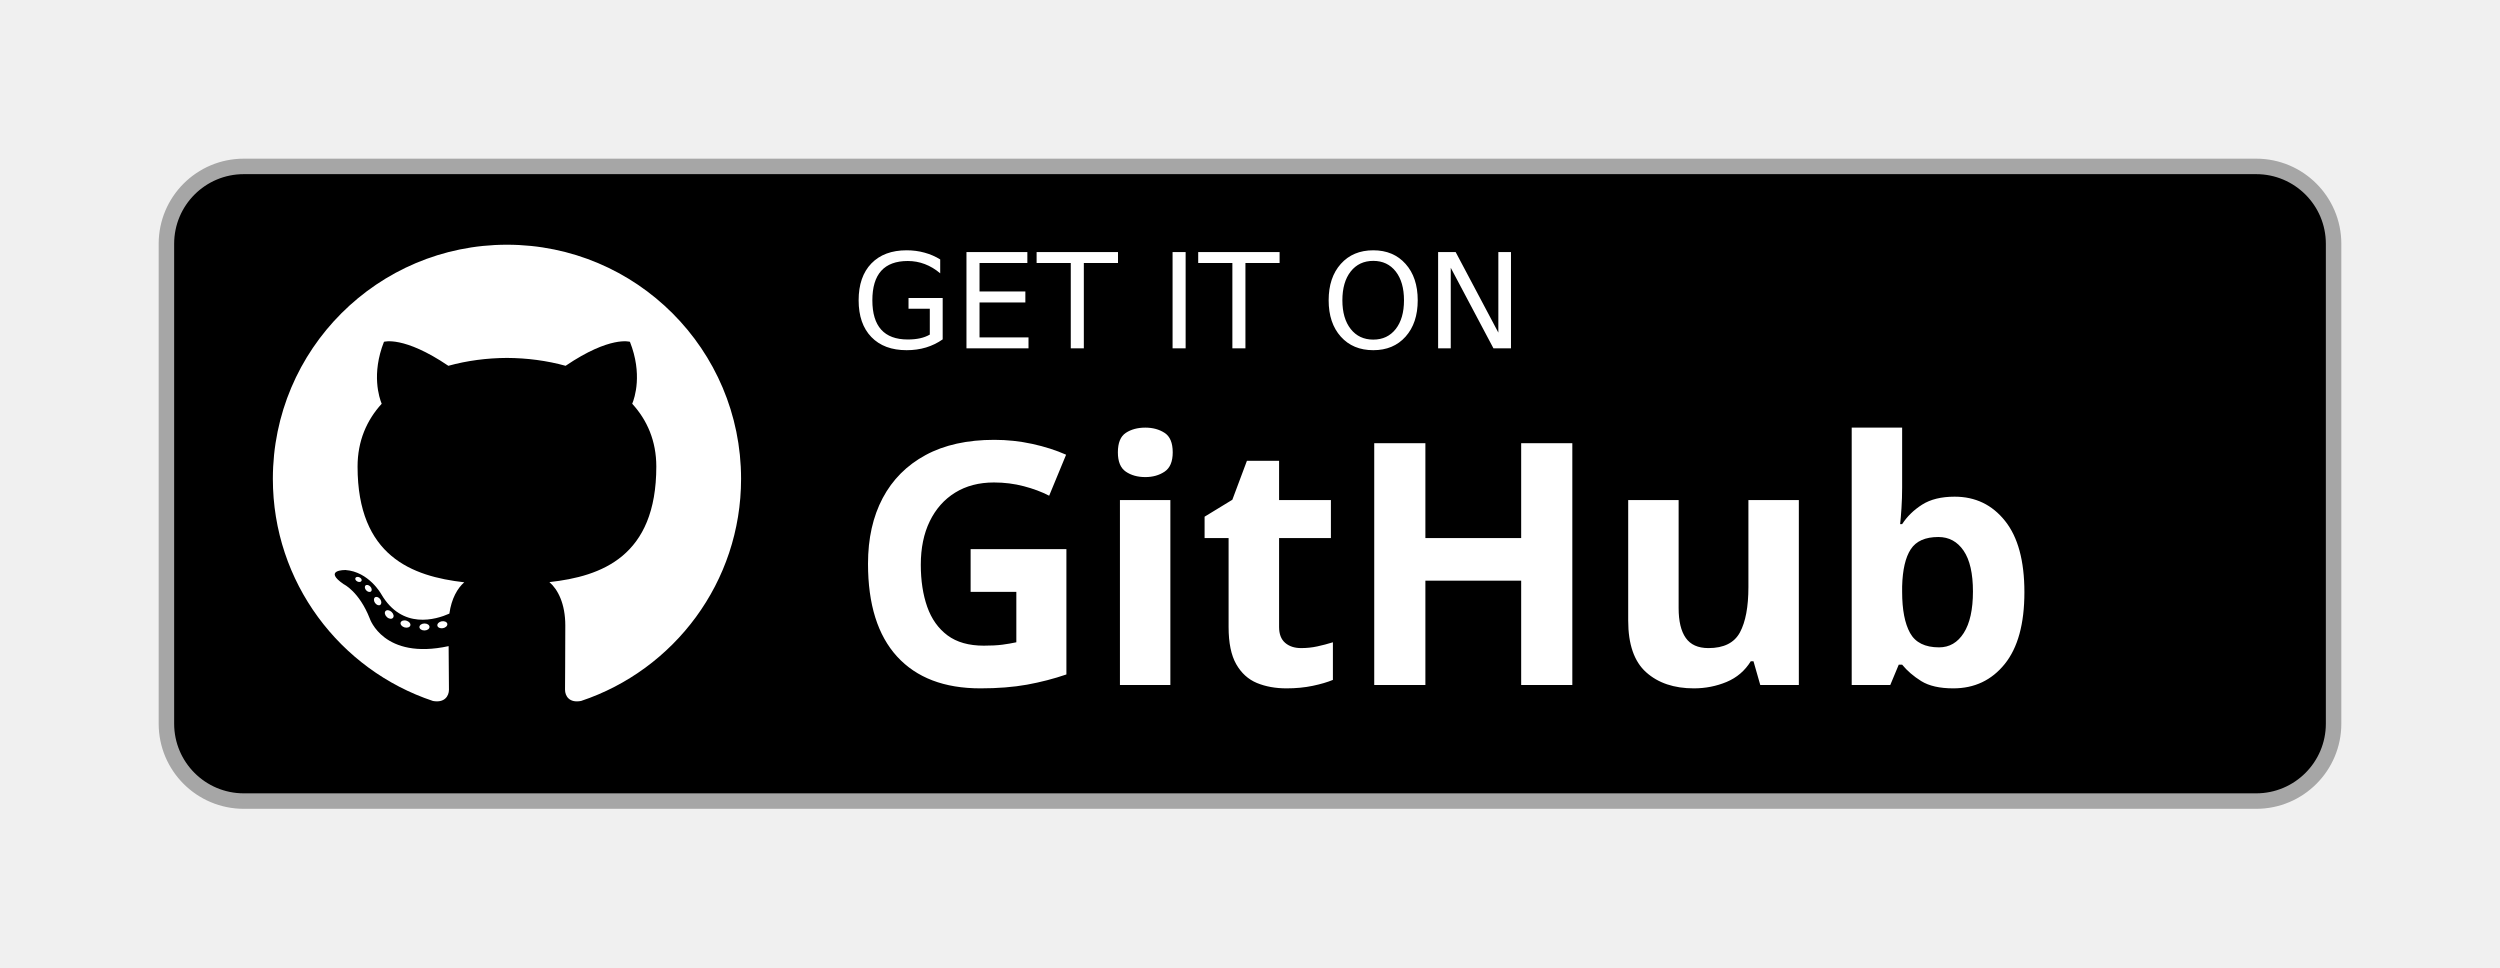
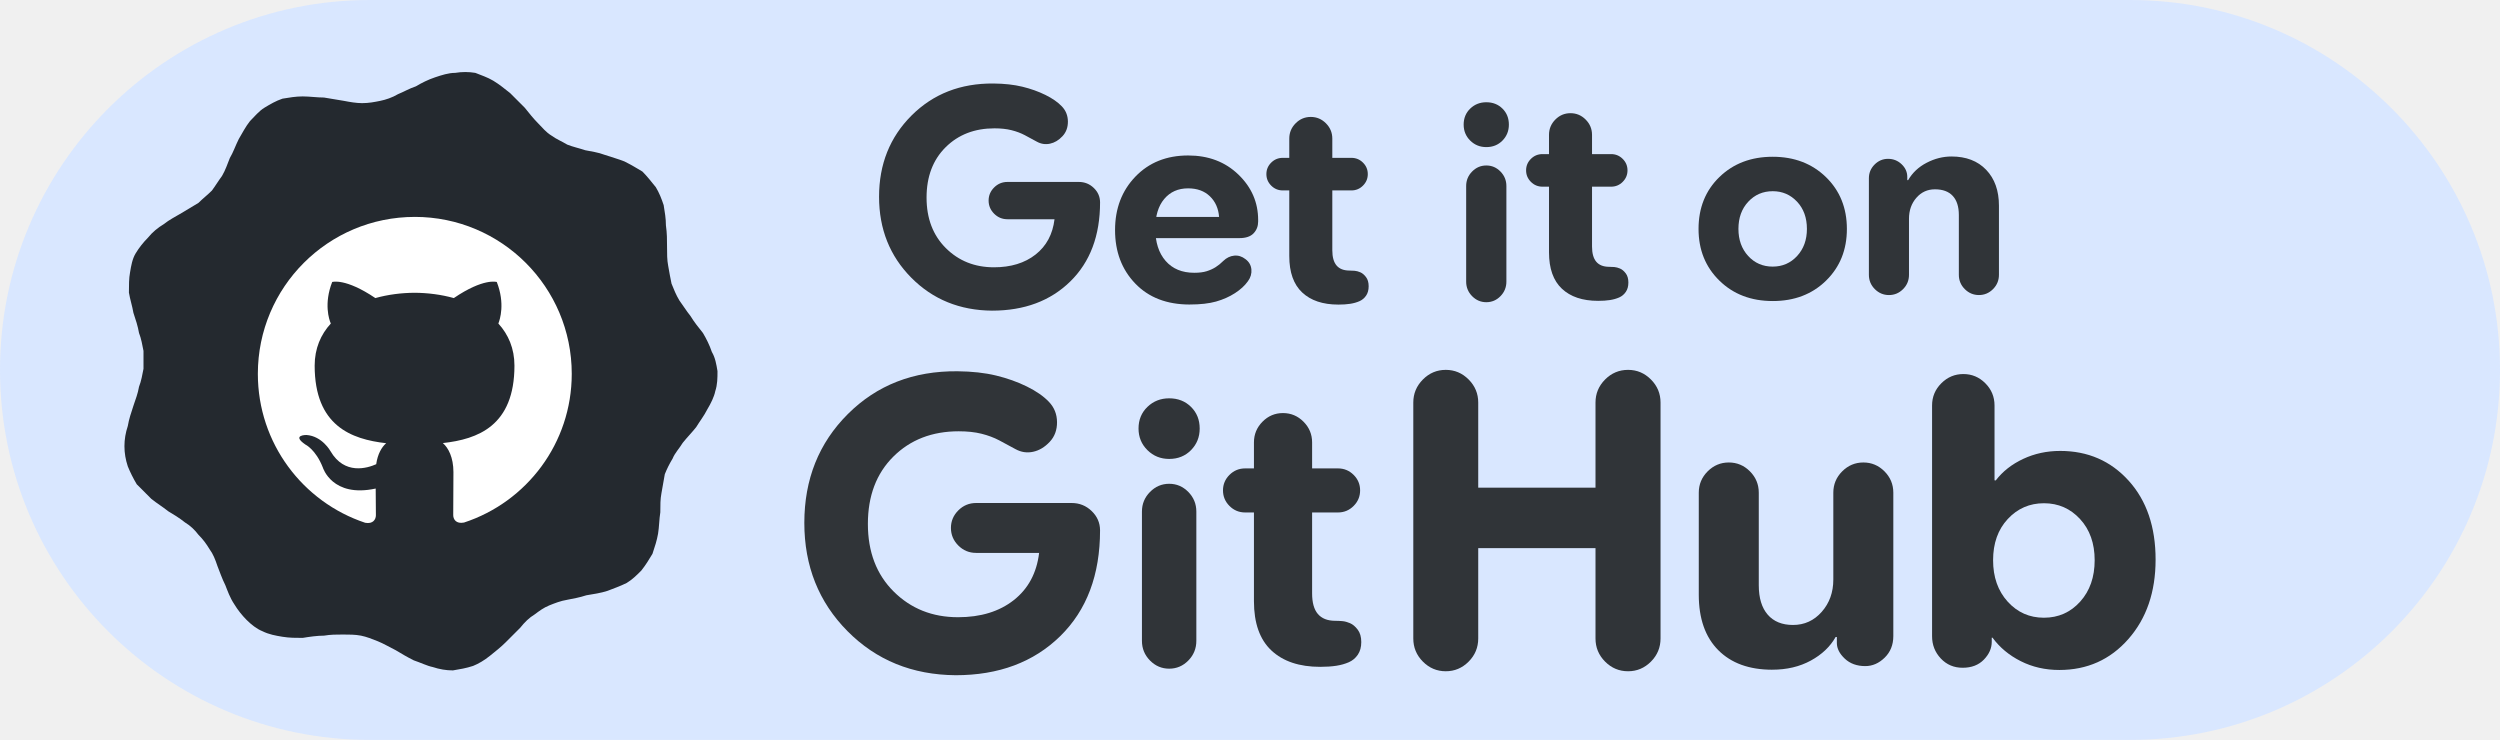
- <svg xmlns="http://www.w3.org/2000/svg" width="646" height="250" id="svg8502" version="1.1">
-   <defs id="defs8504" />
-   <g id="layer1" transform="translate(-289,-312.3622)">
-     <rect style="color:#000000;display:inline;overflow:visible;visibility:visible;fill:#000000;fill-opacity:1;fill-rule:nonzero;stroke:#a6a6a6;stroke-width:4;stroke-miterlimit:4;stroke-dasharray:none;stroke-opacity:1;marker:none;enable-background:accumulate" id="rect3007" width="560" height="164" x="332" y="355.362" rx="20" ry="20" />
-     <text id="text3013" y="402.367" x="508.951" style="color:#000000;font-style:normal;font-variant:normal;font-weight:normal;font-stretch:normal;font-size:12.395px;line-height:100%;font-family:'DejaVu Sans';-inkscape-font-specification:'DejaVu Sans';letter-spacing:0px;word-spacing:0px;display:inline;overflow:visible;visibility:visible;fill:#ffffff;fill-opacity:1;fill-rule:nonzero;stroke:none;stroke-width:1px;marker:none;enable-background:accumulate" xml:space="preserve">
-       <tspan y="402.367" x="508.951" id="tspan3015" style="font-style:normal;font-variant:normal;font-weight:normal;font-stretch:normal;font-size:34.125px;font-family:'DejaVu Sans';-inkscape-font-specification:'DejaVu Sans'">GET IT ON</tspan>
-     </text>
-     <text xml:space="preserve" style="color:black;font-style:normal;font-variant:normal;font-weight:bold;font-stretch:normal;font-size:29.709px;line-height:100%;font-family:Rokkitt;-inkscape-font-specification:'Rokkitt Bold';text-align:start;letter-spacing:0px;word-spacing:0px;writing-mode:lr-tb;text-anchor:start;display:inline;overflow:visible;visibility:visible;fill:white;fill-opacity:1;fill-rule:nonzero;stroke:none;stroke-width:1px;marker:none;enable-background:accumulate" x="508.213" y="489.361" id="text5902">
-       <tspan id="tspan5904" x="508.213" y="489.361" style="font-style:normal;font-variant:normal;font-weight:bold;font-stretch:normal;font-size:87.5px;line-height:100%;font-family:'Roboto Slab';-inkscape-font-specification:'Roboto Slab Bold';text-align:start;writing-mode:lr-tb;text-anchor:start;fill:white;fill-opacity:1">GitHub</tspan>
-     </text>
-     <g transform="matrix(1.001768,0,0,1.001768,68.77076,92.66025)" id="g5136">
-       <path style="fill:white;fill-opacity:1;fill-rule:evenodd;stroke:none" d="m 350.609,282.438 c -33.348,0 -60.387,27.035 -60.387,60.387 0,26.68 17.301,49.316 41.297,57.301 3.016,0.559 4.125,-1.309 4.125,-2.906 0,-1.438 -0.055,-6.195 -0.082,-11.242 -16.801,3.652 -20.344,-7.125 -20.344,-7.125 -2.75,-6.98 -6.707,-8.836 -6.707,-8.836 -5.48,-3.746 0.414,-3.672 0.414,-3.672 6.062,0.426 9.258,6.223 9.258,6.223 5.383,9.234 14.125,6.566 17.57,5.023 0.543,-3.902 2.109,-6.57 3.836,-8.078 -13.414,-1.527 -27.516,-6.703 -27.516,-29.844 0,-6.594 2.359,-11.98 6.223,-16.207 -0.625,-1.523 -2.691,-7.664 0.586,-15.98 0,0 5.07,-1.625 16.609,6.188 4.82,-1.336 9.984,-2.008 15.117,-2.031 5.133,0.023 10.301,0.695 15.129,2.031 11.523,-7.812 16.59,-6.188 16.59,-6.188 3.285,8.316 1.219,14.457 0.59,15.98 3.871,4.227 6.215,9.613 6.215,16.207 0,23.195 -14.125,28.301 -27.574,29.797 2.168,1.875 4.098,5.551 4.098,11.184 0,8.078 -0.07,14.582 -0.07,16.57 0,1.609 1.086,3.492 4.148,2.898 23.98,-7.996 41.262,-30.621 41.262,-57.293 0,-33.352 -27.035,-60.387 -60.387,-60.387" id="path4937" />
-       <path style="fill:white;fill-opacity:1;fill-rule:nonzero;stroke:none" d="m 313.094,369.141 c -0.133,0.301 -0.605,0.387 -1.035,0.184 -0.438,-0.199 -0.684,-0.605 -0.543,-0.91 0.129,-0.309 0.602,-0.391 1.039,-0.188 0.441,0.199 0.691,0.613 0.539,0.914" id="path4939" />
-       <path style="fill:white;fill-opacity:1;fill-rule:nonzero;stroke:none" d="m 315.539,371.867 c -0.289,0.266 -0.852,0.145 -1.234,-0.277 -0.395,-0.422 -0.469,-0.984 -0.176,-1.258 0.297,-0.266 0.844,-0.141 1.238,0.281 0.395,0.426 0.473,0.984 0.172,1.254" id="path4941" />
-       <path style="fill:white;fill-opacity:1;fill-rule:nonzero;stroke:none" d="m 317.922,375.344 c -0.371,0.258 -0.977,0.016 -1.352,-0.52 -0.371,-0.539 -0.371,-1.18 0.008,-1.438 0.375,-0.258 0.973,-0.027 1.352,0.504 0.367,0.547 0.367,1.191 -0.008,1.453" id="path4943" />
-       <path style="fill:white;fill-opacity:1;fill-rule:nonzero;stroke:none" d="m 321.184,378.703 c -0.332,0.367 -1.039,0.27 -1.555,-0.23 -0.527,-0.484 -0.676,-1.176 -0.344,-1.543 0.336,-0.363 1.047,-0.262 1.566,0.23 0.523,0.488 0.684,1.184 0.332,1.543" id="path4945-3" />
-       <path style="fill:white;fill-opacity:1;fill-rule:nonzero;stroke:none" d="m 325.684,380.656 c -0.148,0.473 -0.828,0.688 -1.512,0.488 -0.684,-0.207 -1.129,-0.762 -0.992,-1.242 0.145,-0.473 0.824,-0.699 1.516,-0.484 0.68,0.207 1.129,0.758 0.988,1.238" id="path4947-6" />
-       <path style="fill:white;fill-opacity:1;fill-rule:nonzero;stroke:none" d="m 330.625,381.02 c 0.016,0.496 -0.562,0.91 -1.281,0.918 -0.723,0.016 -1.309,-0.387 -1.316,-0.875 0,-0.504 0.57,-0.914 1.289,-0.926 0.719,-0.016 1.309,0.387 1.309,0.883" id="path4949" />
-       <path style="fill:white;fill-opacity:1;fill-rule:nonzero;stroke:none" d="m 335.223,380.234 c 0.086,0.488 -0.414,0.984 -1.125,1.117 -0.703,0.129 -1.352,-0.172 -1.441,-0.652 -0.086,-0.5 0.422,-0.996 1.121,-1.125 0.715,-0.125 1.355,0.168 1.445,0.66" id="path4951-7" />
+ <svg xmlns="http://www.w3.org/2000/svg" version="1.1" width="223" height="66" viewBox="0,0,223,66">
+   <g transform="translate(-128.5,-147)">
+     <g data-paper-data="{&quot;isPaintingLayer&quot;:true}" fill-rule="nonzero" stroke="none" stroke-width="1" stroke-linecap="butt" stroke-linejoin="miter" stroke-miterlimit="10" stroke-dasharray="" stroke-dashoffset="0" style="mix-blend-mode: normal">
+       <path d="M161.5,147h157c18.225,0 33,14.775 33,33v0c0,18.225 -14.775,33 -33,33h-157c-18.225,0 -33,-14.775 -33,-33v0c0,-18.225 14.775,-33 33,-33z" fill="#d9e7ff" />
+       <path d="M190.6,185.1c-0.4,0.5 -0.8,0.9 -1.2,1.4c-0.3,0.5 -0.7,0.9 -0.9,1.4c-0.3,0.5 -0.5,0.9 -0.7,1.4c-0.1,0.6 -0.2,1.1 -0.3,1.7c-0.1,0.5 -0.1,1.1 -0.1,1.7c-0.1,0.6 -0.1,1.3 -0.2,1.9c-0.1,0.6 -0.3,1.2 -0.5,1.8c-0.3,0.5 -0.6,1 -1,1.5c-0.4,0.4 -0.8,0.8 -1.3,1.1c-0.6,0.3 -1.2,0.5 -1.7,0.7c-0.6,0.2 -1.3,0.3 -1.9,0.4c-0.6,0.2 -1.2,0.3 -1.7,0.4c-0.6,0.1 -1.1,0.3 -1.6,0.5c-0.5,0.2 -0.9,0.5 -1.3,0.8c-0.5,0.3 -0.9,0.7 -1.3,1.2c-0.4,0.4 -0.8,0.8 -1.3,1.3c-0.4,0.4 -0.9,0.8 -1.4,1.2c-0.5,0.4 -1,0.7 -1.5,0.9c-0.6,0.2 -1.2,0.3 -1.8,0.4c-0.6,0 -1.2,-0.1 -1.8,-0.3c-0.5,-0.1 -1.1,-0.4 -1.7,-0.6c-0.6,-0.3 -1.1,-0.6 -1.6,-0.9c-0.6,-0.3 -1.1,-0.6 -1.6,-0.8c-0.5,-0.2 -1,-0.4 -1.5,-0.5c-0.5,-0.1 -1.1,-0.1 -1.6,-0.1c-0.6,0 -1.1,0 -1.7,0.1c-0.6,0 -1.3,0.1 -1.9,0.2c-0.6,0 -1.2,0 -1.8,-0.1c-0.6,-0.1 -1.2,-0.2 -1.8,-0.5c-0.5,-0.2 -1,-0.6 -1.4,-1c-0.4,-0.4 -0.8,-0.9 -1.1,-1.4c-0.4,-0.6 -0.6,-1.2 -0.8,-1.7c-0.3,-0.6 -0.5,-1.2 -0.7,-1.7c-0.2,-0.6 -0.4,-1.1 -0.7,-1.5c-0.3,-0.5 -0.6,-0.9 -1,-1.3c-0.3,-0.4 -0.7,-0.8 -1.2,-1.1c-0.5,-0.4 -1,-0.7 -1.5,-1c-0.5,-0.4 -1,-0.7 -1.5,-1.1c-0.4,-0.4 -0.9,-0.9 -1.3,-1.3c-0.3,-0.5 -0.6,-1.1 -0.8,-1.6c-0.2,-0.6 -0.3,-1.2 -0.3,-1.8c0,-0.6 0.1,-1.2 0.3,-1.8c0.1,-0.6 0.3,-1.2 0.5,-1.8c0.2,-0.6 0.4,-1.1 0.5,-1.7c0.2,-0.5 0.3,-1.1 0.4,-1.6c0,-0.5 0,-1 0,-1.6c-0.1,-0.5 -0.2,-1.1 -0.4,-1.6c-0.1,-0.6 -0.3,-1.2 -0.5,-1.8c-0.1,-0.6 -0.3,-1.2 -0.4,-1.8c0,-0.6 0,-1.3 0.1,-1.8c0.1,-0.6 0.2,-1.2 0.5,-1.7c0.3,-0.5 0.7,-1 1.1,-1.4c0.4,-0.5 0.9,-0.9 1.4,-1.2c0.5,-0.4 1.1,-0.7 1.6,-1c0.5,-0.3 1,-0.6 1.5,-0.9c0.4,-0.4 0.8,-0.7 1.2,-1.1c0.3,-0.4 0.6,-0.9 0.9,-1.3c0.3,-0.5 0.5,-1.1 0.7,-1.6c0.3,-0.5 0.5,-1.1 0.8,-1.7c0.3,-0.5 0.6,-1.1 1,-1.6c0.4,-0.4 0.8,-0.9 1.3,-1.2c0.5,-0.3 1,-0.6 1.6,-0.8c0.6,-0.1 1.2,-0.2 1.8,-0.2c0.6,0 1.3,0.1 1.9,0.1c0.6,0.1 1.2,0.2 1.8,0.3c0.5,0.1 1.1,0.2 1.6,0.2c0.6,0 1.1,-0.1 1.6,-0.2c0.5,-0.1 1.1,-0.3 1.6,-0.6c0.5,-0.2 1,-0.5 1.6,-0.7c0.5,-0.3 1.1,-0.6 1.7,-0.8c0.6,-0.2 1.2,-0.4 1.8,-0.4c0.6,-0.1 1.2,-0.1 1.8,0c0.5,0.2 1.1,0.4 1.6,0.7c0.5,0.3 1,0.7 1.5,1.1c0.4,0.4 0.9,0.9 1.3,1.3c0.4,0.5 0.8,1 1.2,1.4c0.4,0.4 0.7,0.8 1.2,1.1c0.4,0.3 0.9,0.5 1.4,0.8c0.5,0.2 1,0.3 1.6,0.5c0.5,0.1 1.2,0.2 1.7,0.4c0.6,0.2 1.3,0.4 1.8,0.6c0.6,0.3 1.1,0.6 1.6,0.9c0.4,0.4 0.8,0.9 1.2,1.4c0.3,0.5 0.5,1 0.7,1.6c0.1,0.6 0.2,1.2 0.2,1.8c0.1,0.7 0.1,1.3 0.1,1.9c0,0.6 0,1.2 0.1,1.7c0.1,0.6 0.2,1.1 0.3,1.6c0.2,0.5 0.4,1 0.7,1.5c0.3,0.4 0.6,0.9 1,1.4c0.3,0.5 0.7,1 1.1,1.5c0.3,0.5 0.6,1.1 0.8,1.7c0.3,0.5 0.4,1.1 0.5,1.7c0,0.6 0,1.2 -0.2,1.8c-0.1,0.5 -0.4,1.1 -0.7,1.6c-0.3,0.6 -0.7,1.1 -1,1.6z" fill="#24292f" />
+       <path d="M165.5,166.347c7.732,0 14,6.269 14,14c0,6.178 -4.008,11.428 -9.609,13.264c-0.718,0.14 -0.963,-0.298 -0.963,-0.665c0,-0.455 0.018,-1.96 0.018,-3.834c0,-1.311 -0.455,-2.17 -0.945,-2.59c3.115,-0.344 6.388,-1.528 6.388,-6.907c0,-1.528 -0.543,-2.777 -1.435,-3.757c0.14,-0.354 0.613,-1.777 -0.14,-3.705c0,0 -1.173,-0.376 -3.833,1.435c-1.12,-0.312 -2.31,-0.466 -3.5,-0.473c-1.19,0.007 -2.38,0.161 -3.5,0.473c-2.678,-1.811 -3.85,-1.435 -3.85,-1.435c-0.753,1.929 -0.28,3.352 -0.122,3.705c-0.898,0.98 -1.441,2.228 -1.441,3.757c0,5.364 3.268,6.569 6.377,6.919c-0.4,0.35 -0.761,0.967 -0.887,1.873c-0.8,0.358 -2.829,0.977 -4.078,-1.164c0,0 -0.739,-1.344 -2.144,-1.442c0,0 -1.366,-0.018 -0.098,0.851c0,0 0.921,0.432 1.558,2.048c0,0 0.821,2.723 4.716,1.878c0.006,1.167 0.018,2.048 0.018,2.38c0,0.372 -0.257,0.805 -0.957,0.673c-5.562,-1.849 -9.573,-7.096 -9.573,-13.283c0,-7.732 6.265,-14 14,-14" fill="#ffffff" />
+       <g>
+         <path d="M213.741,207.229c-3.862,-0.03 -7.077,-1.339 -9.644,-3.929c-2.567,-2.59 -3.851,-5.81 -3.851,-9.662c0,-3.889 1.294,-7.123 3.881,-9.704c2.587,-2.581 5.849,-3.853 9.785,-3.817c1.294,0.012 2.44,0.139 3.438,0.381c0.999,0.242 1.914,0.568 2.746,0.978c0.832,0.41 1.487,0.865 1.965,1.365c0.478,0.5 0.72,1.103 0.726,1.807c0.006,0.704 -0.21,1.291 -0.649,1.761c-0.445,0.476 -0.94,0.773 -1.486,0.89c-0.546,0.118 -1.068,0.039 -1.567,-0.235c-0.499,-0.274 -0.983,-0.535 -1.451,-0.782c-0.468,-0.247 -0.994,-0.444 -1.578,-0.591c-0.584,-0.147 -1.263,-0.22 -2.037,-0.22c-2.373,0 -4.317,0.753 -5.832,2.258c-1.515,1.506 -2.272,3.507 -2.272,6.005c0,2.495 0.767,4.506 2.302,6.032c1.535,1.526 3.448,2.29 5.74,2.29c2.019,0 3.676,-0.507 4.969,-1.522c1.293,-1.015 2.048,-2.422 2.264,-4.221v0.006h-5.619c-0.62,0 -1.15,-0.22 -1.589,-0.659c-0.439,-0.439 -0.659,-0.963 -0.659,-1.571c0,-0.602 0.22,-1.123 0.659,-1.562c0.439,-0.439 0.969,-0.659 1.589,-0.659h8.52c0.692,0 1.285,0.238 1.781,0.713c0.496,0.475 0.747,1.047 0.753,1.714c0,3.982 -1.186,7.133 -3.558,9.454c-2.372,2.32 -5.481,3.481 -9.328,3.481z" fill="#303438" />
+         <path d="M232.792,206.646c-0.663,0 -1.234,-0.243 -1.713,-0.729c-0.479,-0.486 -0.718,-1.071 -0.718,-1.755v-11.531c0,-0.678 0.239,-1.261 0.718,-1.747c0.479,-0.487 1.05,-0.73 1.712,-0.73c0.663,0 1.232,0.243 1.709,0.73c0.476,0.487 0.714,1.069 0.714,1.747v11.531c0,0.684 -0.238,1.269 -0.714,1.755c-0.476,0.486 -1.046,0.729 -1.709,0.729zM232.792,187.937c-0.766,0 -1.414,-0.262 -1.942,-0.785c-0.528,-0.523 -0.793,-1.166 -0.793,-1.927c0,-0.777 0.264,-1.42 0.793,-1.93c0.529,-0.51 1.176,-0.765 1.942,-0.765c0.782,0 1.431,0.255 1.947,0.765c0.516,0.51 0.773,1.154 0.773,1.93c0,0.761 -0.258,1.404 -0.773,1.927c-0.516,0.523 -1.164,0.785 -1.947,0.785z" fill="#303438" />
+         <path d="M246.262,206.482c-1.861,0 -3.311,-0.486 -4.351,-1.459c-1.039,-0.973 -1.559,-2.438 -1.559,-4.395v-14.167c0,-0.716 0.254,-1.331 0.762,-1.845c0.508,-0.514 1.117,-0.77 1.828,-0.77c0.711,0 1.321,0.257 1.832,0.77c0.511,0.514 0.766,1.129 0.766,1.845v13.469c0,0.825 0.171,1.437 0.514,1.837c0.343,0.4 0.851,0.603 1.526,0.608c0.223,0 0.442,0.01 0.656,0.029c0.214,0.019 0.443,0.08 0.685,0.183c0.242,0.103 0.47,0.294 0.684,0.574c0.214,0.28 0.321,0.65 0.321,1.11c0,0.449 -0.102,0.825 -0.307,1.127c-0.205,0.303 -0.472,0.527 -0.802,0.672c-0.329,0.145 -0.7,0.25 -1.113,0.315c-0.413,0.064 -0.894,0.097 -1.443,0.097zM239.568,192.712c-0.545,0 -1.011,-0.193 -1.397,-0.58c-0.387,-0.386 -0.58,-0.849 -0.58,-1.389c0,-0.539 0.193,-1.001 0.58,-1.385c0.387,-0.384 0.852,-0.576 1.397,-0.576h8.277c0.545,0 1.011,0.192 1.397,0.576c0.387,0.384 0.58,0.845 0.58,1.385c0,0.539 -0.193,1.002 -0.58,1.389c-0.387,0.386 -0.852,0.58 -1.397,0.58z" fill="#303438" />
+         <path d="M273.724,206.876c-0.797,0 -1.48,-0.287 -2.05,-0.86c-0.57,-0.573 -0.855,-1.261 -0.855,-2.064v-21.045c0,-0.797 0.285,-1.482 0.855,-2.055c0.57,-0.573 1.253,-0.86 2.05,-0.86c0.791,0 1.471,0.287 2.041,0.86c0.57,0.573 0.855,1.258 0.855,2.055v21.045c0,0.803 -0.285,1.491 -0.855,2.064c-0.57,0.573 -1.25,0.86 -2.041,0.86zM257.462,206.876c-0.791,0 -1.471,-0.287 -2.041,-0.86c-0.57,-0.573 -0.855,-1.261 -0.855,-2.064v-21.045c0,-0.797 0.285,-1.482 0.855,-2.055c0.57,-0.573 1.25,-0.86 2.041,-0.86c0.791,0 1.471,0.287 2.041,0.86c0.57,0.573 0.855,1.258 0.855,2.055v21.045c0,0.803 -0.285,1.491 -0.855,2.064c-0.57,0.573 -1.25,0.86 -2.041,0.86zM257.938,195.892v-5.392h15.311v5.392z" fill="#303438" />
+         <path d="M286.58,206.739c-2.051,0 -3.656,-0.583 -4.813,-1.748c-1.157,-1.165 -1.736,-2.814 -1.736,-4.948v-9.093c0,-0.742 0.264,-1.377 0.792,-1.905c0.528,-0.528 1.157,-0.792 1.888,-0.792c0.731,0 1.358,0.264 1.884,0.792c0.525,0.528 0.788,1.163 0.788,1.905v8.252c0,1.139 0.266,2.015 0.798,2.627c0.532,0.612 1.284,0.918 2.254,0.918c1.02,0 1.875,-0.39 2.564,-1.171c0.689,-0.78 1.033,-1.74 1.033,-2.879v-7.747c0,-0.742 0.264,-1.377 0.792,-1.905c0.528,-0.528 1.157,-0.792 1.888,-0.792c0.731,0 1.358,0.264 1.884,0.792c0.525,0.528 0.788,1.163 0.788,1.905v12.788c0,0.78 -0.257,1.422 -0.77,1.924c-0.514,0.503 -1.091,0.754 -1.731,0.754c-0.747,0 -1.357,-0.221 -1.828,-0.664c-0.471,-0.443 -0.707,-0.909 -0.707,-1.399v-2.968l2.426,2.434h-2.535c-0.486,0.863 -1.226,1.565 -2.217,2.106c-0.992,0.541 -2.138,0.812 -3.439,0.812z" fill="#303438" />
+         <path d="M312.192,206.762c-1.255,0 -2.403,-0.262 -3.442,-0.786c-1.039,-0.524 -1.879,-1.223 -2.519,-2.097h-1.315l1.248,-1.328v1.698c0,0.578 -0.235,1.108 -0.704,1.591c-0.469,0.483 -1.1,0.724 -1.892,0.724c-0.781,0 -1.43,-0.276 -1.949,-0.828c-0.519,-0.552 -0.778,-1.213 -0.778,-1.983v-20.587c0,-0.77 0.275,-1.43 0.825,-1.978c0.55,-0.549 1.205,-0.823 1.966,-0.823c0.76,0 1.413,0.274 1.96,0.823c0.546,0.549 0.82,1.208 0.82,1.978l0,6.681l0.111,0.005c0.615,-0.803 1.429,-1.442 2.443,-1.917c1.013,-0.475 2.113,-0.712 3.299,-0.712c2.472,0 4.509,0.885 6.111,2.655c1.602,1.77 2.403,4.117 2.403,7.04c0,2.883 -0.809,5.244 -2.427,7.084c-1.618,1.84 -3.671,2.76 -6.159,2.76zM310.821,202.1c1.292,0 2.369,-0.478 3.231,-1.434c0.861,-0.956 1.292,-2.187 1.292,-3.693c0,-1.505 -0.433,-2.729 -1.3,-3.671c-0.867,-0.942 -1.941,-1.413 -3.223,-1.413c-1.28,0 -2.356,0.469 -3.228,1.406c-0.872,0.937 -1.308,2.162 -1.309,3.675c-0.001,1.504 0.432,2.736 1.298,3.694c0.866,0.958 1.946,1.437 3.239,1.437z" fill="#303438" />
+       </g>
+       <g fill="#303438">
+         <g>
+           <path d="M234.622,174.164c-2.038,0 -3.658,-0.625 -4.858,-1.874c-1.201,-1.249 -1.801,-2.839 -1.801,-4.768c0,-1.921 0.605,-3.51 1.815,-4.768c1.21,-1.257 2.778,-1.886 4.703,-1.886c1.811,0 3.304,0.567 4.481,1.7c1.177,1.133 1.765,2.486 1.765,4.058v0.131c0,0.416 -0.135,0.768 -0.406,1.054c-0.271,0.286 -0.693,0.429 -1.267,0.429h-9.278v-1.892h7.466c-0.057,-0.754 -0.33,-1.367 -0.819,-1.839c-0.489,-0.472 -1.138,-0.708 -1.946,-0.708c-0.888,0 -1.598,0.316 -2.129,0.948c-0.531,0.632 -0.796,1.513 -0.796,2.642c0,1.217 0.307,2.178 0.922,2.883c0.615,0.705 1.466,1.058 2.555,1.058c0.441,0 0.811,-0.047 1.108,-0.14c0.297,-0.093 0.564,-0.215 0.8,-0.364c0.236,-0.15 0.465,-0.336 0.687,-0.558c0.286,-0.275 0.607,-0.431 0.964,-0.467c0.357,-0.037 0.693,0.067 1.008,0.312c0.317,0.234 0.492,0.539 0.528,0.915c0.035,0.376 -0.068,0.728 -0.31,1.056c-0.274,0.388 -0.66,0.743 -1.159,1.065c-0.498,0.322 -1.06,0.571 -1.684,0.747c-0.624,0.176 -1.407,0.264 -2.349,0.264z" />
+           <path d="M216.997,174.71c-2.886,-0.022 -5.288,-1.001 -7.207,-2.936c-1.918,-1.935 -2.878,-4.342 -2.878,-7.22c0,-2.906 0.967,-5.323 2.9,-7.252c1.934,-1.928 4.371,-2.879 7.312,-2.853c0.967,0.009 1.823,0.104 2.569,0.285c0.746,0.181 1.43,0.425 2.052,0.731c0.622,0.306 1.112,0.646 1.469,1.02c0.357,0.374 0.538,0.824 0.543,1.35c0.005,0.526 -0.157,0.965 -0.485,1.316c-0.332,0.356 -0.703,0.578 -1.11,0.665c-0.408,0.088 -0.798,0.029 -1.171,-0.176c-0.373,-0.205 -0.734,-0.4 -1.084,-0.585c-0.35,-0.185 -0.743,-0.332 -1.18,-0.442c-0.436,-0.11 -0.944,-0.165 -1.522,-0.165c-1.773,0 -3.226,0.563 -4.358,1.688c-1.132,1.125 -1.698,2.621 -1.698,4.488c0,1.864 0.574,3.367 1.721,4.508c1.147,1.141 2.577,1.711 4.289,1.711c1.509,0 2.747,-0.379 3.713,-1.137c0.966,-0.758 1.53,-1.81 1.692,-3.154v0.004h-4.199c-0.463,0 -0.859,-0.164 -1.188,-0.493c-0.328,-0.328 -0.493,-0.72 -0.493,-1.174c0,-0.45 0.164,-0.839 0.493,-1.167c0.328,-0.328 0.724,-0.493 1.188,-0.493h6.367c0.517,0 0.961,0.178 1.331,0.533c0.371,0.355 0.558,0.782 0.563,1.281c0,2.976 -0.886,5.331 -2.659,7.065c-1.773,1.734 -4.096,2.601 -6.97,2.601z" />
+           <path d="M247.874,174.169c-1.376,0 -2.449,-0.36 -3.217,-1.079c-0.769,-0.719 -1.153,-1.803 -1.153,-3.25v-10.476c0,-0.53 0.188,-0.985 0.564,-1.364c0.376,-0.38 0.826,-0.57 1.352,-0.57c0.526,0 0.977,0.19 1.355,0.57c0.378,0.38 0.567,0.835 0.567,1.364v9.96c0,0.61 0.127,1.063 0.38,1.359c0.253,0.296 0.629,0.446 1.128,0.45c0.165,0 0.327,0.007 0.485,0.021c0.159,0.014 0.327,0.059 0.506,0.135c0.179,0.076 0.348,0.218 0.506,0.425c0.158,0.207 0.237,0.481 0.237,0.821c0,0.332 -0.075,0.61 -0.227,0.834c-0.152,0.224 -0.349,0.39 -0.593,0.497c-0.243,0.107 -0.518,0.185 -0.823,0.233c-0.305,0.048 -0.661,0.071 -1.067,0.071zM242.924,163.986c-0.403,0 -0.747,-0.143 -1.033,-0.429c-0.286,-0.286 -0.429,-0.628 -0.429,-1.027c0,-0.399 0.143,-0.74 0.429,-1.024c0.286,-0.284 0.63,-0.426 1.033,-0.426h6.121c0.403,0 0.747,0.142 1.033,0.426c0.286,0.284 0.429,0.625 0.429,1.024c0,0.399 -0.143,0.741 -0.429,1.027c-0.286,0.286 -0.63,0.429 -1.033,0.429z" />
+         </g>
+         <g>
+           <path d="M261.08,173.957c-0.491,0 -0.913,-0.18 -1.267,-0.539c-0.354,-0.36 -0.531,-0.792 -0.531,-1.298v-8.527c0,-0.502 0.177,-0.932 0.531,-1.292c0.354,-0.36 0.776,-0.54 1.266,-0.54c0.49,0 0.911,0.18 1.263,0.54c0.352,0.36 0.528,0.79 0.528,1.292v8.527c0,0.506 -0.176,0.938 -0.528,1.298c-0.352,0.36 -0.773,0.539 -1.264,0.539zM261.08,160.121c-0.567,0 -1.046,-0.194 -1.436,-0.581c-0.391,-0.387 -0.586,-0.862 -0.586,-1.425c0,-0.574 0.195,-1.05 0.586,-1.428c0.391,-0.377 0.87,-0.566 1.436,-0.566c0.579,0 1.058,0.189 1.44,0.566c0.381,0.377 0.572,0.853 0.572,1.428c0,0.563 -0.191,1.038 -0.572,1.425c-0.381,0.387 -0.861,0.581 -1.44,0.581z" />
+           <path d="M271.041,173.835c-1.376,0 -2.449,-0.36 -3.217,-1.079c-0.769,-0.719 -1.153,-1.803 -1.153,-3.25v-10.476c0,-0.53 0.188,-0.985 0.564,-1.364c0.376,-0.38 0.826,-0.57 1.352,-0.57c0.526,0 0.977,0.19 1.355,0.57c0.378,0.38 0.567,0.835 0.567,1.364v9.96c0,0.61 0.127,1.063 0.38,1.359c0.253,0.296 0.629,0.446 1.128,0.45c0.165,0 0.327,0.007 0.485,0.021c0.159,0.014 0.327,0.059 0.506,0.135c0.179,0.076 0.348,0.218 0.506,0.425c0.158,0.207 0.237,0.481 0.237,0.821c0,0.332 -0.075,0.61 -0.227,0.834c-0.152,0.224 -0.349,0.39 -0.593,0.497c-0.243,0.107 -0.518,0.185 -0.823,0.233c-0.305,0.048 -0.661,0.071 -1.067,0.071zM266.09,163.652c-0.403,0 -0.747,-0.143 -1.033,-0.429c-0.286,-0.286 -0.429,-0.628 -0.429,-1.027c0,-0.399 0.143,-0.74 0.429,-1.024c0.286,-0.284 0.63,-0.426 1.033,-0.426h6.121c0.403,0 0.747,0.142 1.033,0.426c0.286,0.284 0.429,0.625 0.429,1.024c0,0.399 -0.143,0.741 -0.429,1.027c-0.286,0.286 -0.63,0.429 -1.033,0.429z" />
+         </g>
+         <g>
+           <path d="M286.625,173.852c-1.929,0 -3.514,-0.607 -4.754,-1.82c-1.241,-1.214 -1.861,-2.75 -1.861,-4.609c0,-1.886 0.621,-3.43 1.864,-4.634c1.242,-1.204 2.826,-1.806 4.752,-1.806c1.921,0 3.504,0.605 4.749,1.815c1.244,1.21 1.867,2.752 1.867,4.626c0,1.859 -0.619,3.395 -1.858,4.609c-1.239,1.214 -2.824,1.82 -4.757,1.82zM286.628,170.781c0.868,0 1.594,-0.316 2.176,-0.948c0.582,-0.632 0.873,-1.437 0.873,-2.414c0,-0.995 -0.293,-1.804 -0.879,-2.428c-0.586,-0.624 -1.309,-0.936 -2.17,-0.936c-0.872,0 -1.6,0.313 -2.184,0.939c-0.584,0.626 -0.876,1.434 -0.876,2.424c0,0.979 0.29,1.784 0.87,2.416c0.58,0.632 1.31,0.948 2.19,0.948z" />
+           <path d="M295.205,171.509v-8.612c0,-0.473 0.169,-0.879 0.507,-1.219c0.338,-0.34 0.74,-0.51 1.205,-0.51c0.465,0 0.867,0.16 1.205,0.48c0.338,0.32 0.507,0.698 0.507,1.134v0.745l-0.356,-0.46h0.434c0.381,-0.659 0.931,-1.175 1.649,-1.548c0.718,-0.373 1.457,-0.56 2.218,-0.56c1.304,0 2.336,0.397 3.094,1.189c0.759,0.793 1.138,1.86 1.138,3.2v6.161c0,0.5 -0.176,0.926 -0.527,1.279c-0.351,0.353 -0.771,0.53 -1.259,0.53c-0.488,0 -0.909,-0.177 -1.262,-0.53c-0.353,-0.353 -0.529,-0.779 -0.529,-1.279v-5.331c0,-0.746 -0.182,-1.314 -0.545,-1.705c-0.363,-0.391 -0.892,-0.586 -1.586,-0.586c-0.667,0 -1.22,0.252 -1.658,0.756c-0.438,0.504 -0.658,1.126 -0.658,1.866v5.001c0,0.5 -0.176,0.926 -0.527,1.279c-0.351,0.353 -0.771,0.53 -1.259,0.53c-0.488,0 -0.909,-0.177 -1.262,-0.53c-0.353,-0.353 -0.529,-0.779 -0.529,-1.279z" />
+         </g>
+       </g>
    </g>
  </g>
</svg>
